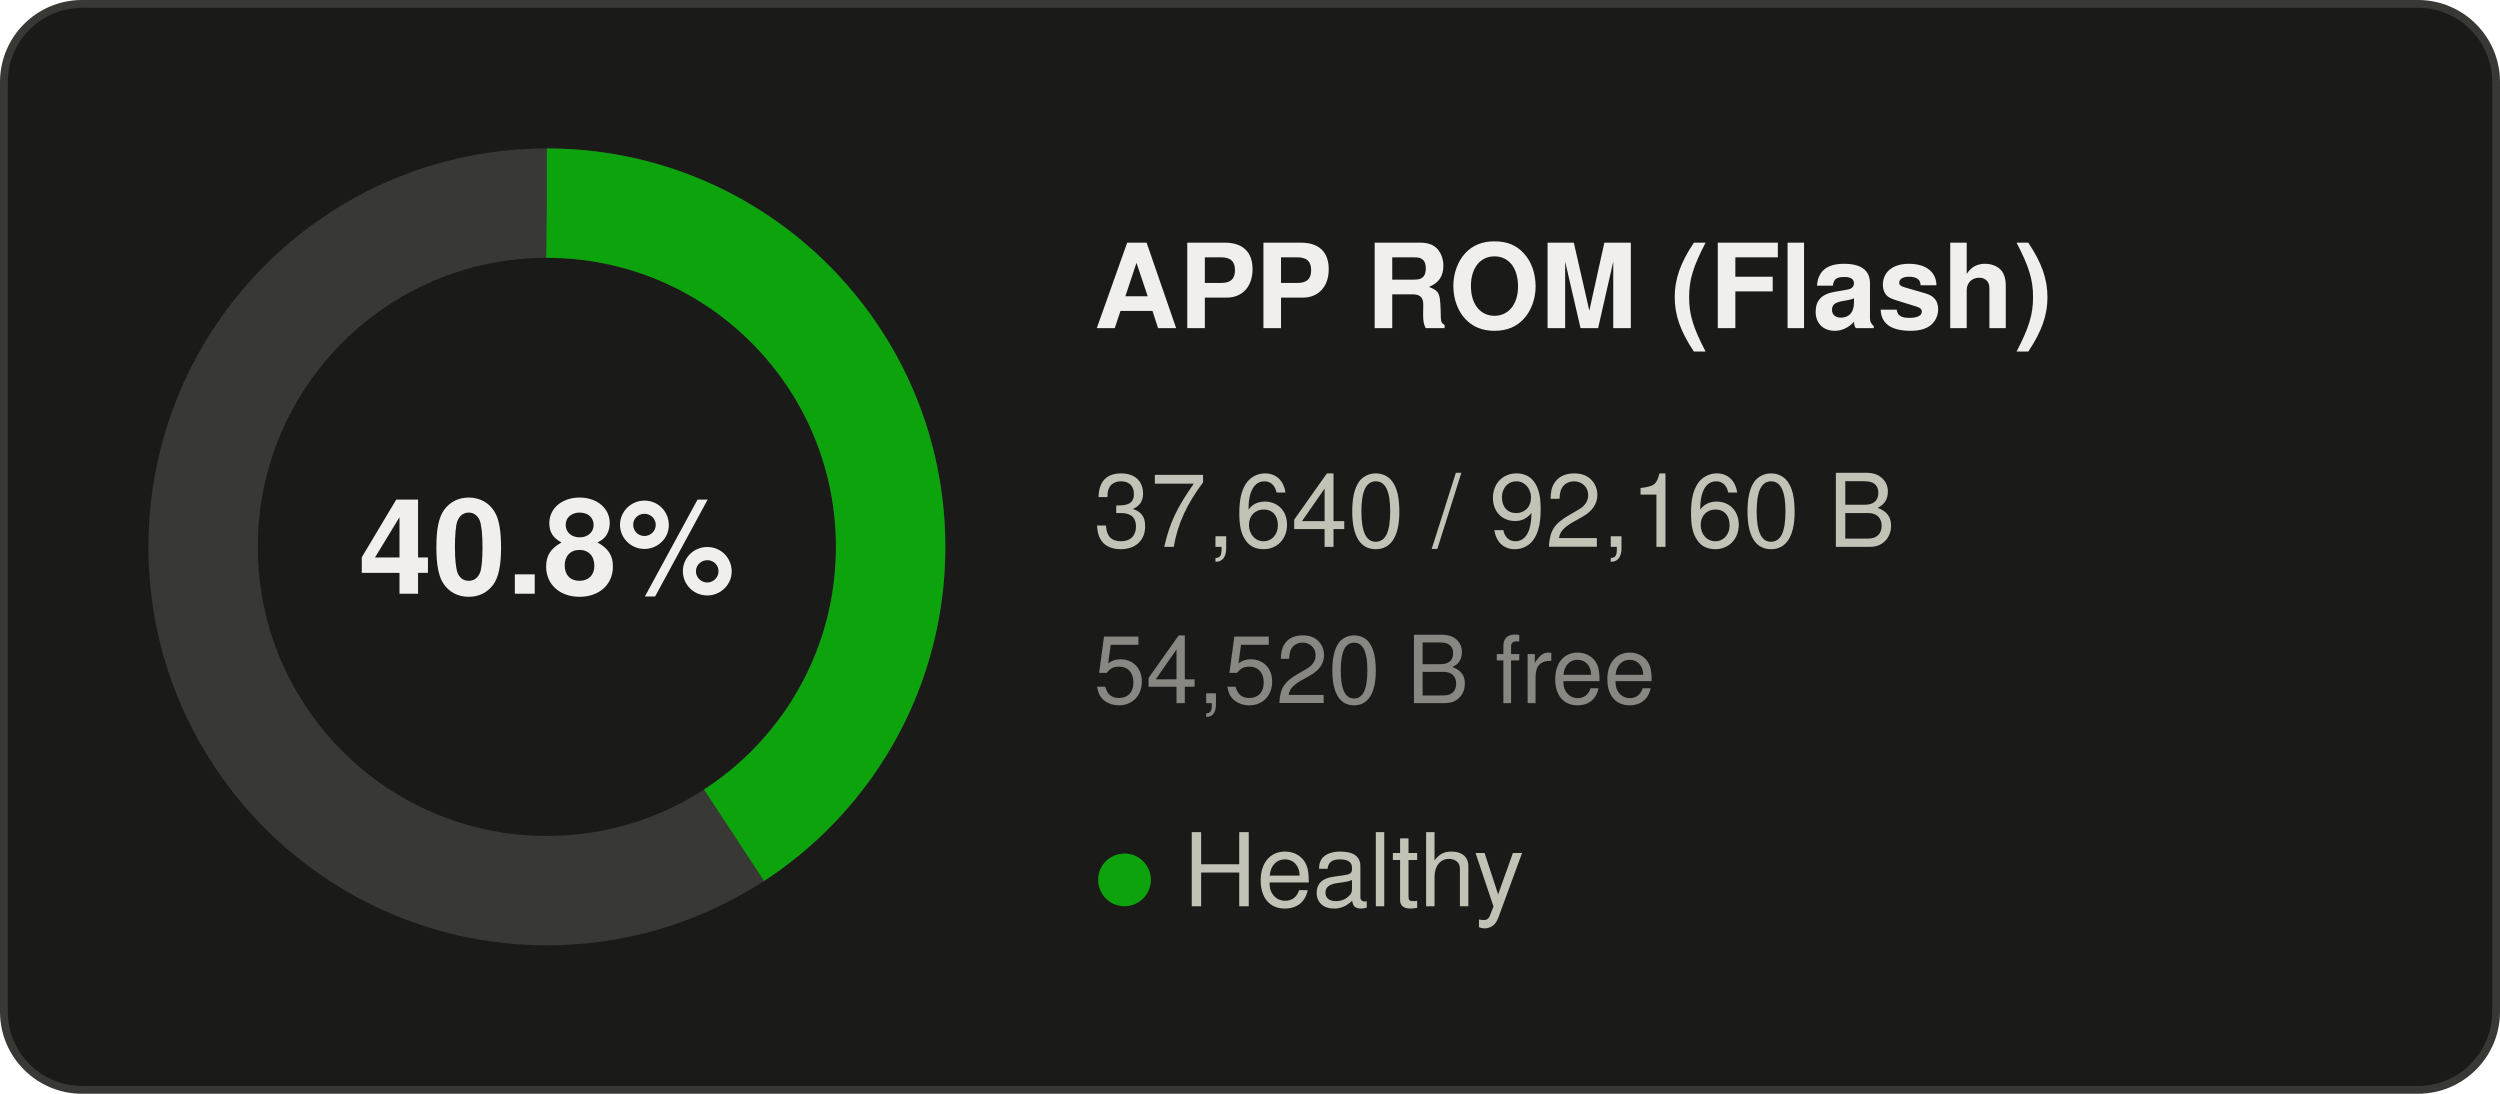
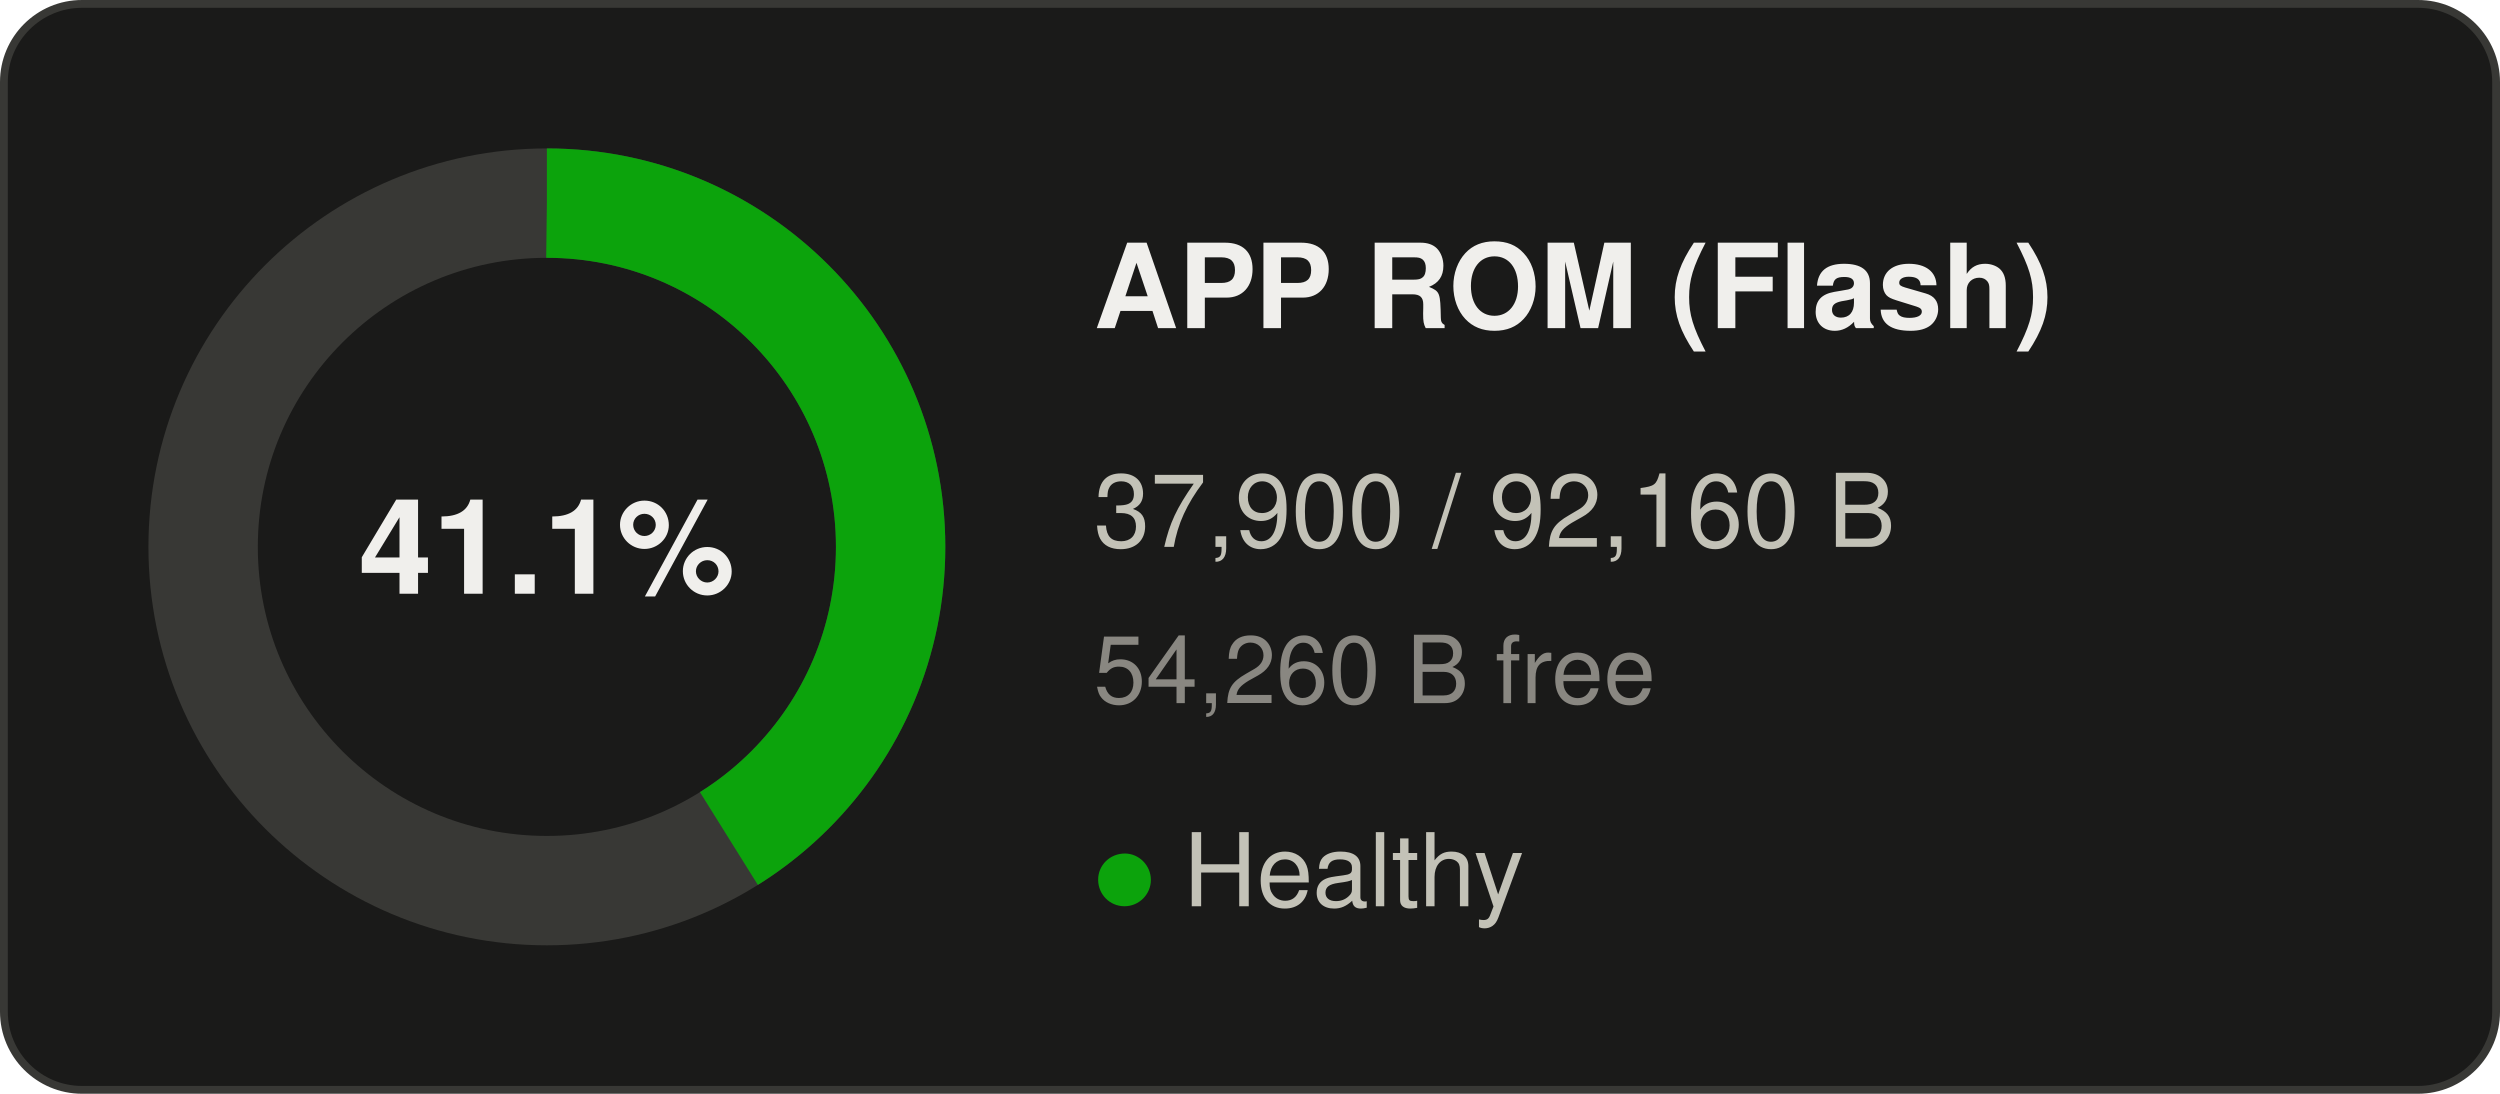
- <svg xmlns="http://www.w3.org/2000/svg" width="320" height="140" viewBox="0 0 320 140" role="img" aria-label="APP ROM (Flash): 40.8% used">
+ <svg xmlns="http://www.w3.org/2000/svg" width="320" height="140" viewBox="0 0 320 140" role="img" aria-label="APP ROM (Flash): 41.1% used">
  <rect x="0.5" y="0.5" width="319" height="139" rx="10" fill="#1a1a19" stroke="#383835" />
  <g font-family="Segoe UI, system-ui, -apple-system, Helvetica, Arial, sans-serif">
    <circle cx="70" cy="70" r="44" fill="none" stroke="#383835" stroke-width="14" />
-     <circle cx="70" cy="70" r="44" fill="none" stroke="#0ca30c" stroke-width="14" stroke-dasharray="112.91 276.46" transform="rotate(-90 70 70)" />
-     <text x="70" y="76" text-anchor="middle" font-size="17" font-weight="600" fill="#f0efec">40.8%</text>
+     <circle cx="70" cy="70" r="44" fill="none" stroke="#0ca30c" stroke-width="14" stroke-dasharray="113.69 276.46" transform="rotate(-90 70 70)" />
+     <text x="70" y="76" text-anchor="middle" font-size="17" font-weight="600" fill="#f0efec">41.1%</text>
    <text x="140" y="42" font-size="15" font-weight="600" fill="#f0efec">APP ROM (Flash)</text>
-     <text x="140" y="70" font-size="13" fill="#c3c2b7">37,640 / 92,160 B</text>
-     <text x="140" y="90" font-size="12" fill="#898781">54,520 B free</text>
+     <text x="140" y="70" font-size="13" fill="#c3c2b7">37,900 / 92,160 B</text>
+     <text x="140" y="90" font-size="12" fill="#898781">54,260 B free</text>
    <text x="140" y="116" font-size="13" fill="#c3c2b7">
      <tspan fill="#0ca30c">●</tspan> Healthy</text>
  </g>
</svg>
